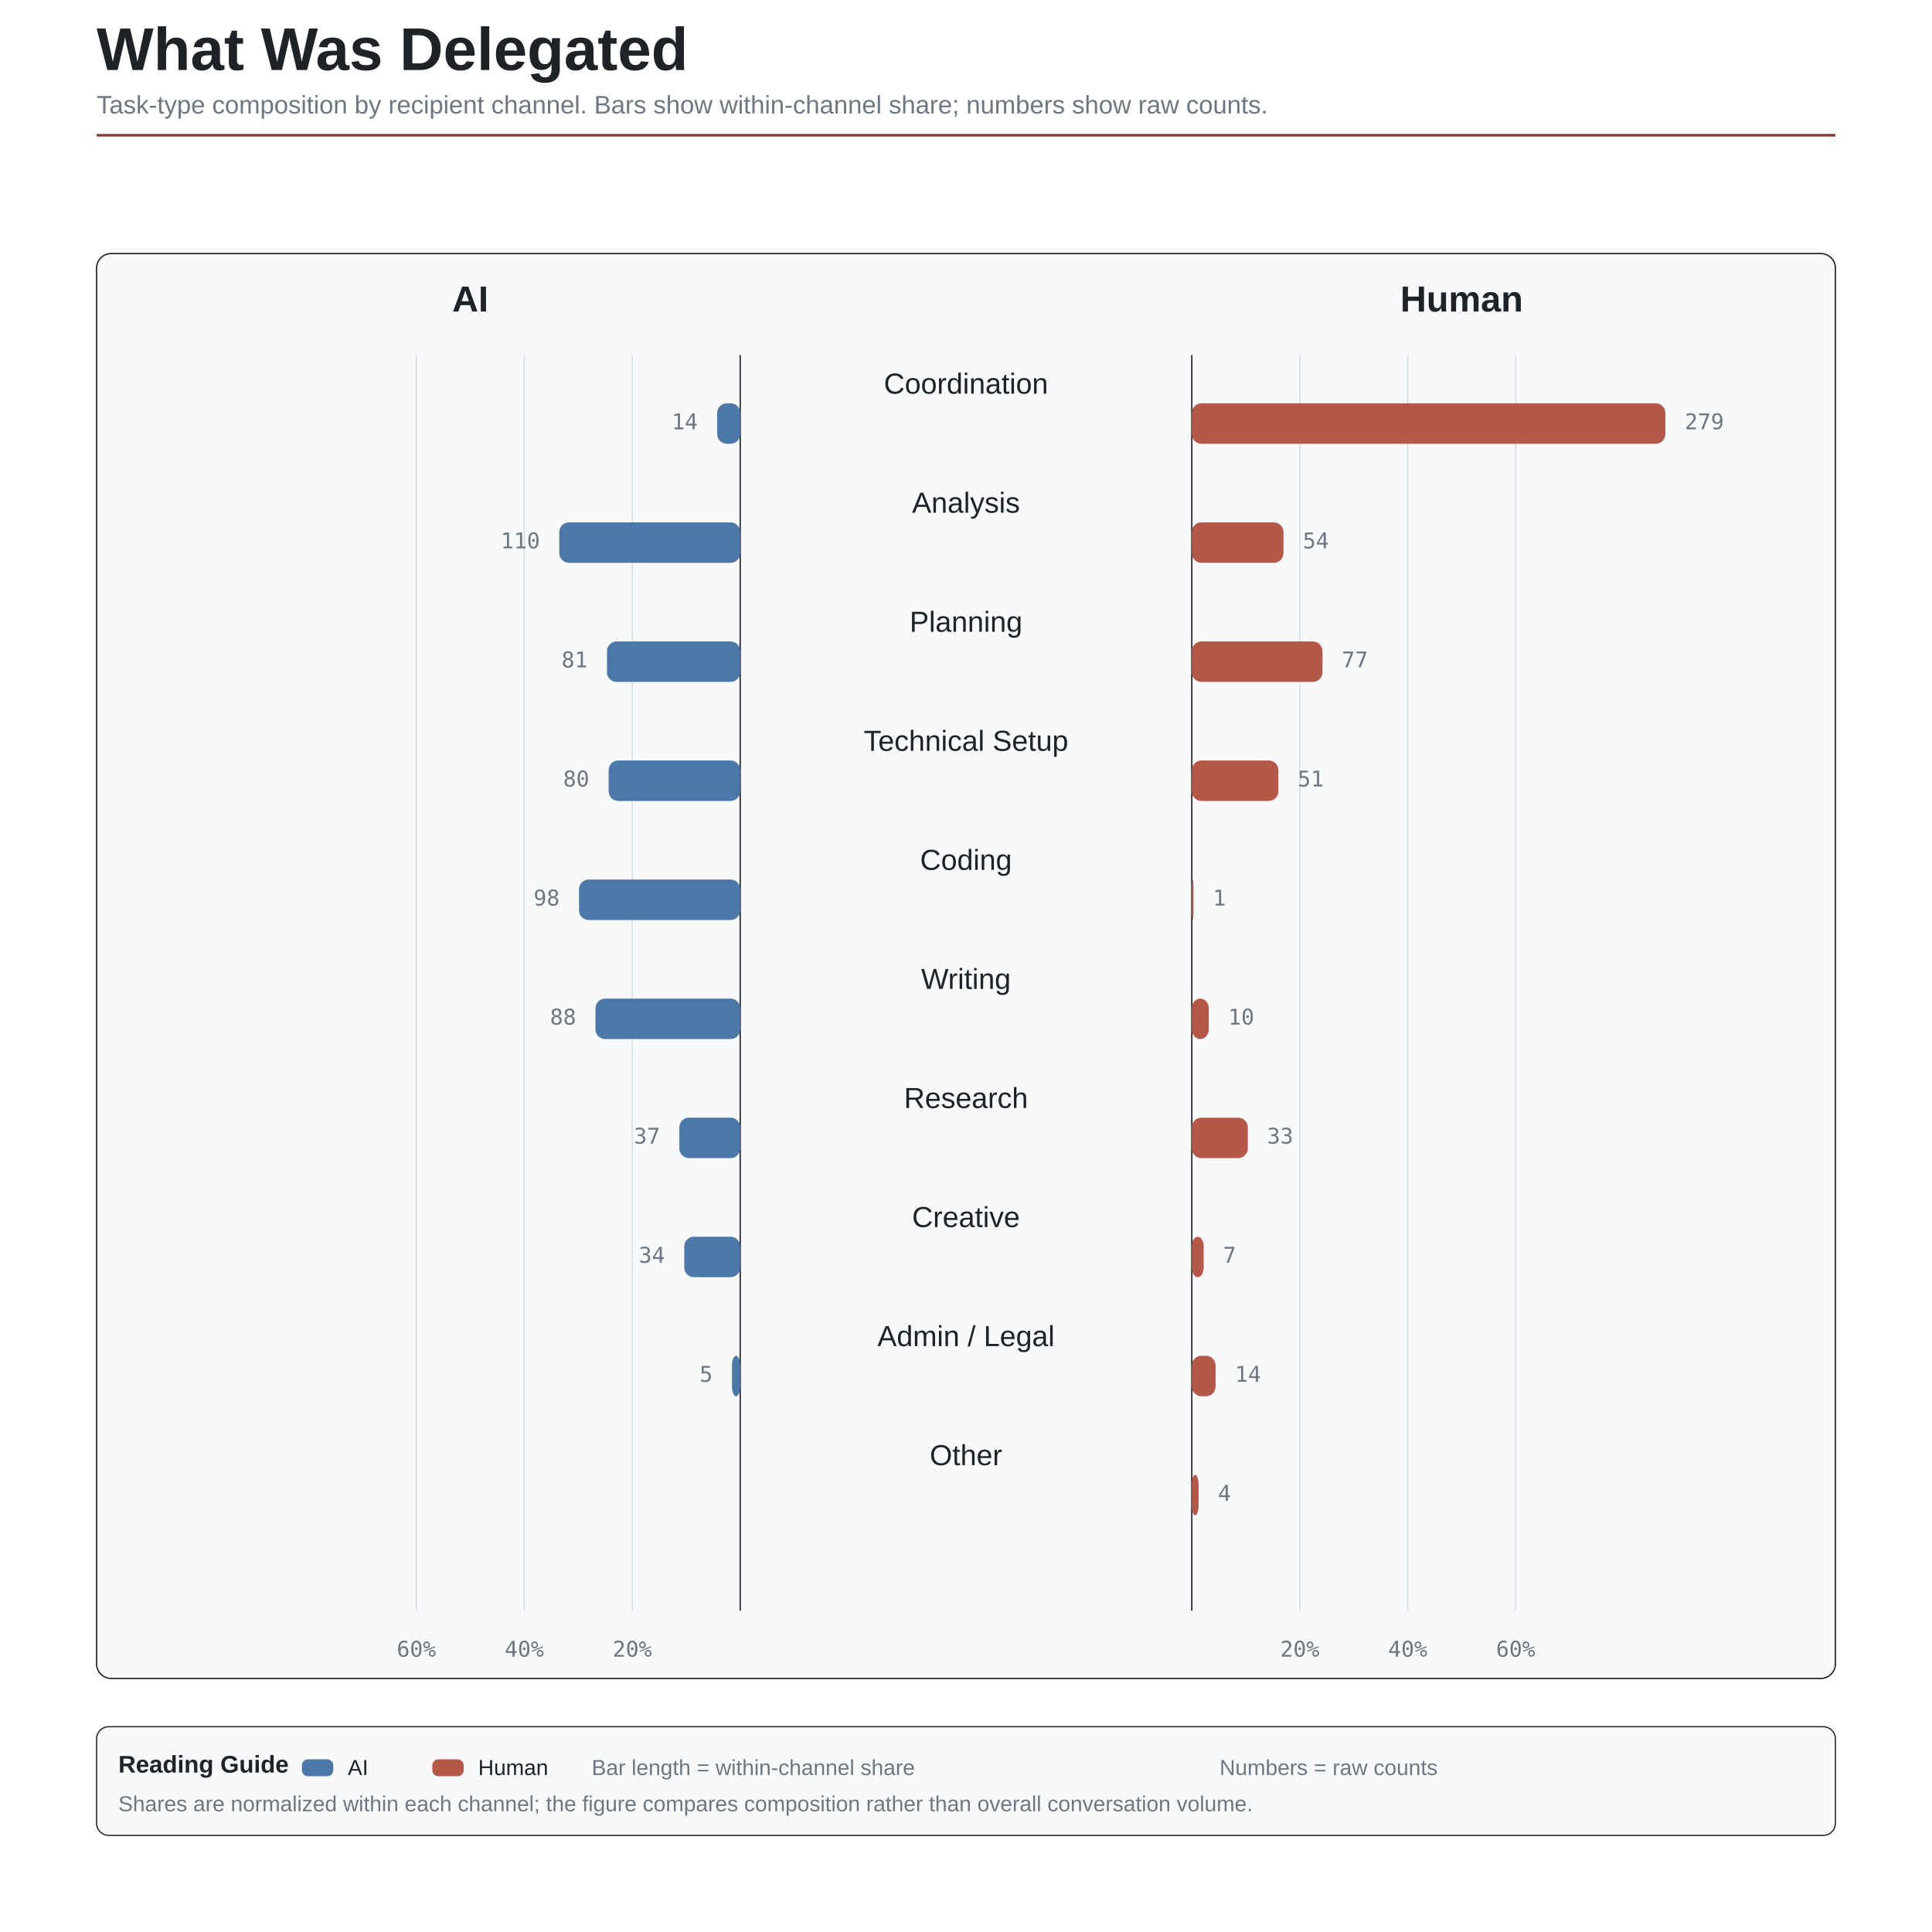
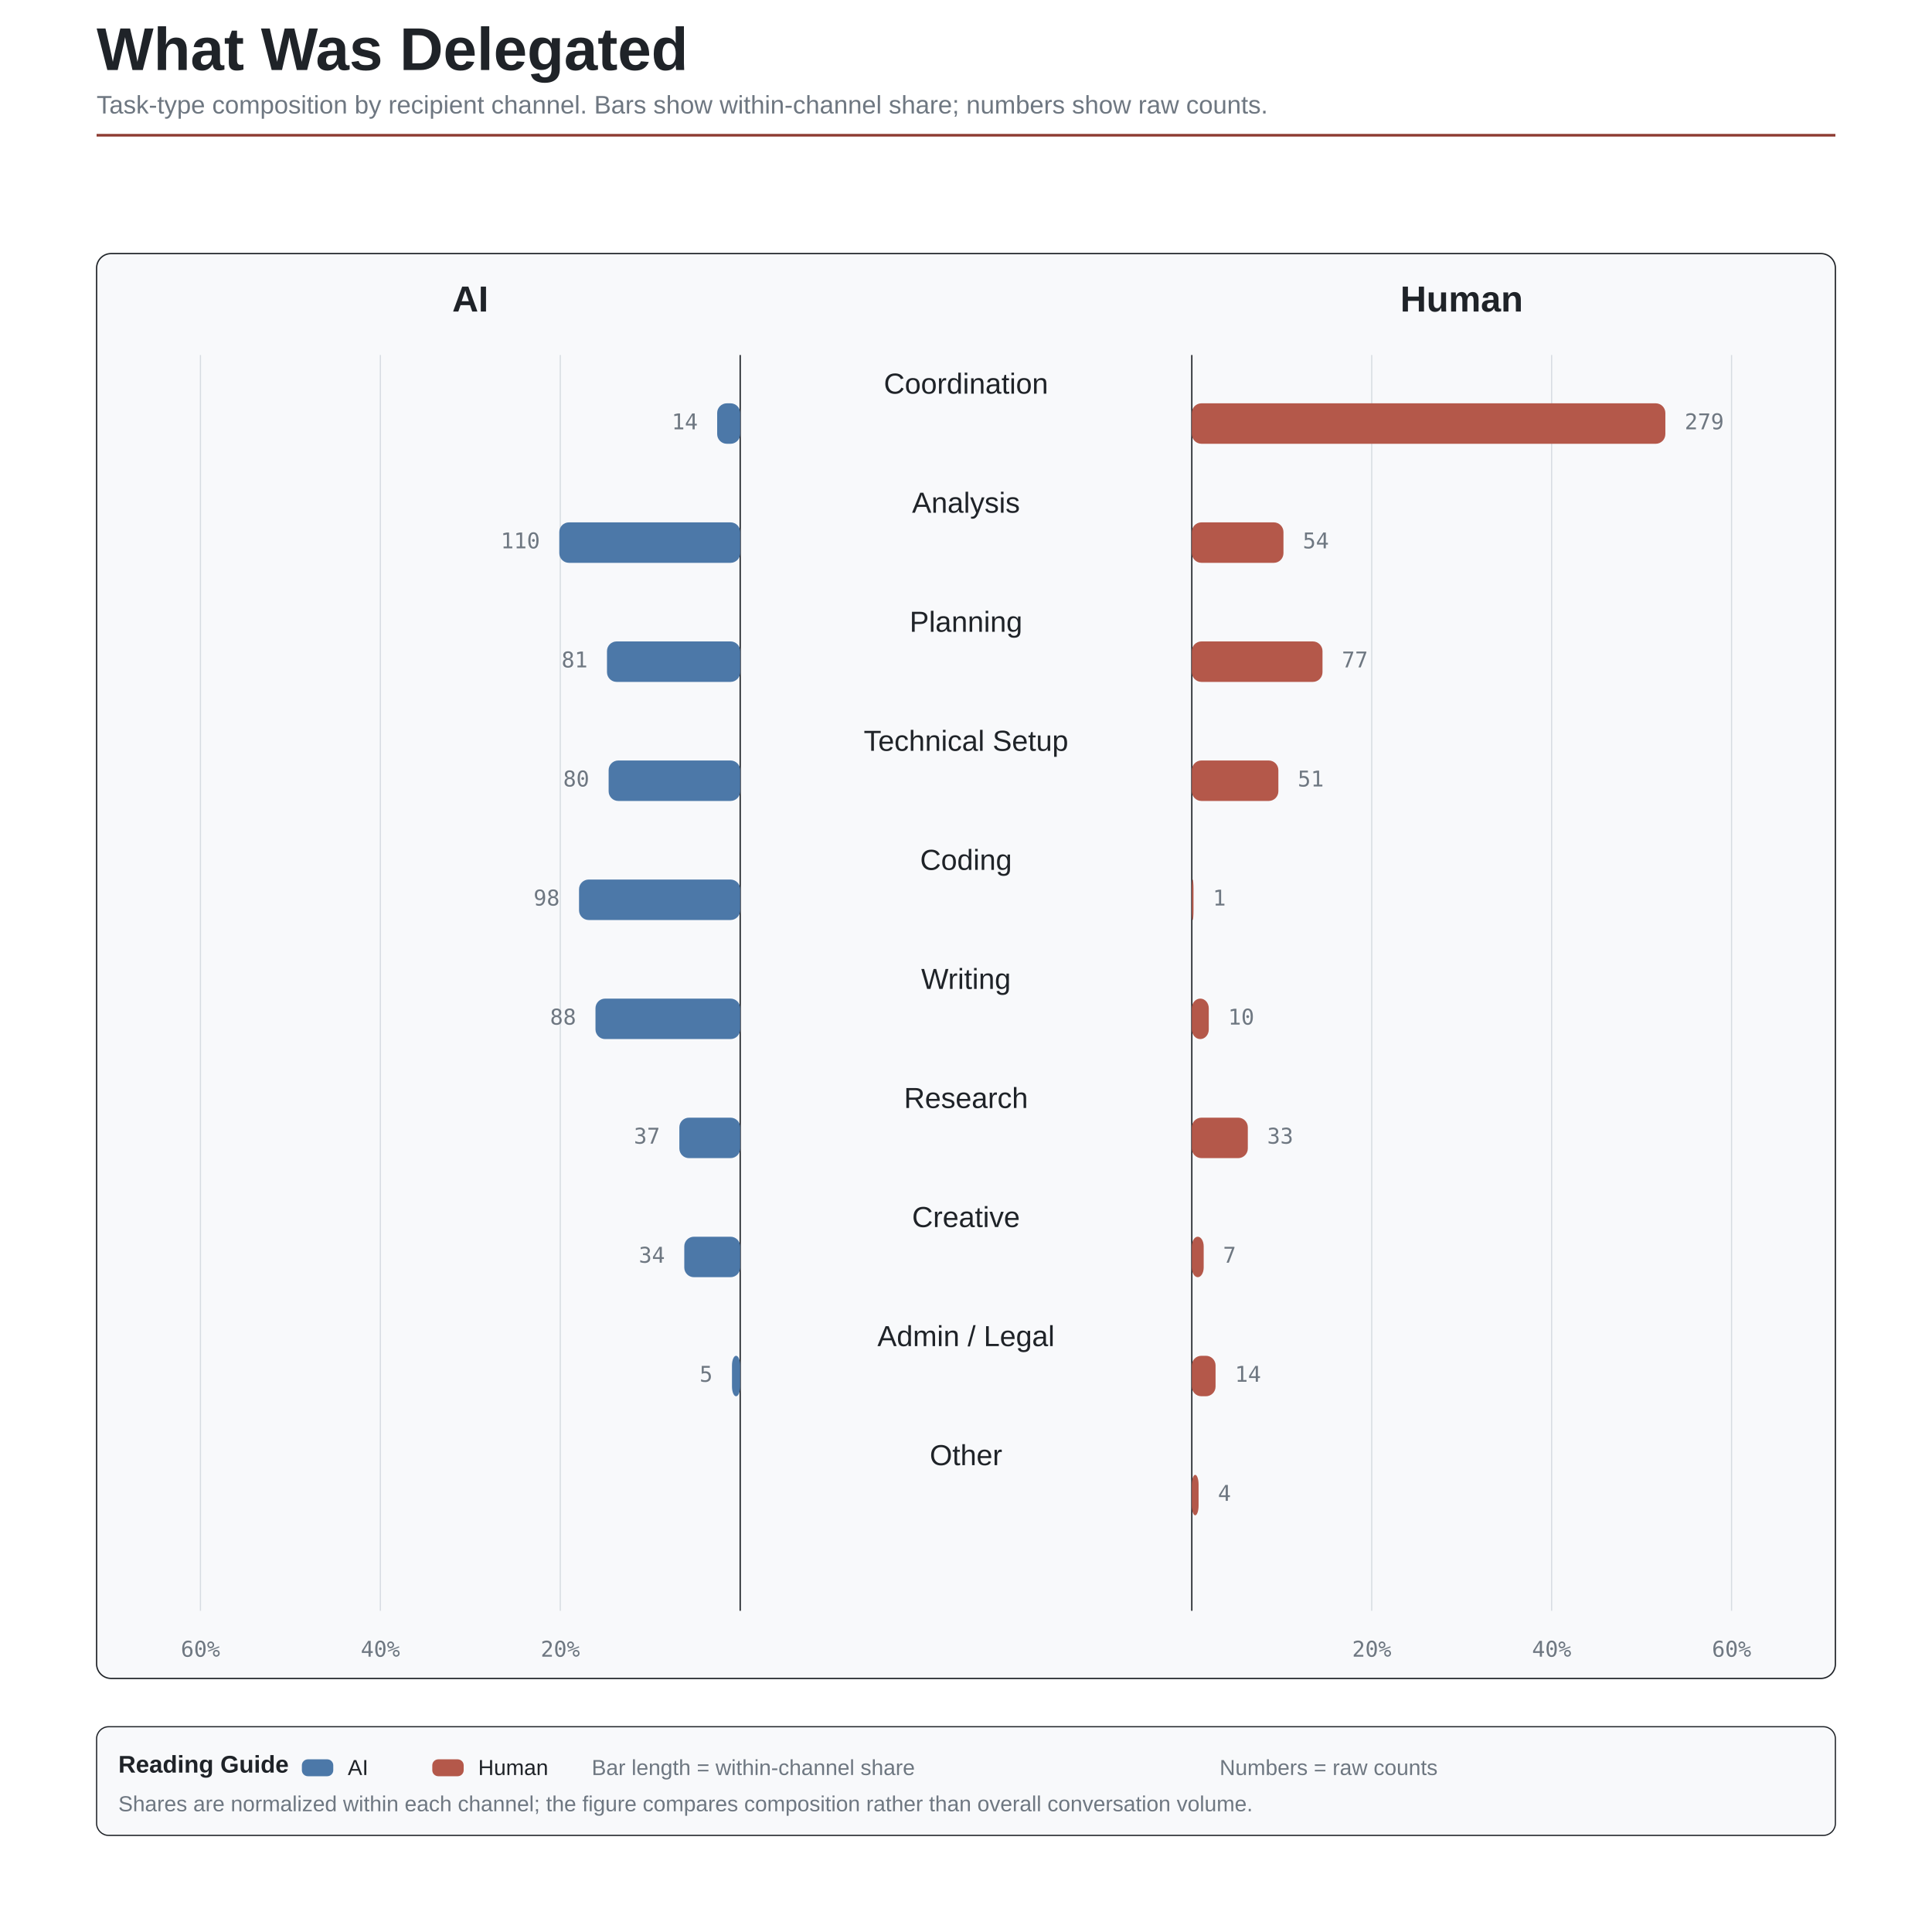
<svg xmlns="http://www.w3.org/2000/svg" width="1600" height="1600" viewBox="0 0 1600 1600">
  <rect width="1600" height="1600" fill="#FFFFFF" />
  <text x="80.00" y="58.00" font-family="IBM Plex Sans, Segoe UI, Arial, Helvetica, sans-serif" font-size="50" fill="#1F2328" font-weight="700">What Was Delegated</text>
  <text x="80.00" y="94.00" font-family="IBM Plex Sans, Segoe UI, Arial, Helvetica, sans-serif" font-size="21" fill="#6E7781">Task-type composition by recipient channel. Bars show within-channel share; numbers show raw counts.</text>
  <line x1="80" y1="112" x2="1520" y2="112" stroke="#8D3B32" stroke-width="2.2" />
  <rect x="80.00" y="210.00" width="1440.00" height="1180.00" rx="12" fill="#F8F9FB" stroke="#1F2328" stroke-width="1.1" />
  <rect x="80.00" y="1430.00" width="1440.00" height="90.00" rx="10" fill="#F8F9FB" stroke="#1F2328" stroke-width="1.0" />
-   <line x1="523.60" y1="294" x2="523.60" y2="1334" stroke="#D7DCE2" stroke-width="1" />
-   <line x1="1076.40" y1="294" x2="1076.40" y2="1334" stroke="#D7DCE2" stroke-width="1" />
-   <text x="523.60" y="1372.00" font-family="Space Mono, Cascadia Mono, Consolas, monospace" font-size="18" fill="#6E7781" text-anchor="middle">20%</text>
-   <text x="1076.40" y="1372.00" font-family="Space Mono, Cascadia Mono, Consolas, monospace" font-size="18" fill="#6E7781" text-anchor="middle">20%</text>
-   <line x1="434.20" y1="294" x2="434.20" y2="1334" stroke="#D7DCE2" stroke-width="1" />
-   <line x1="1165.80" y1="294" x2="1165.80" y2="1334" stroke="#D7DCE2" stroke-width="1" />
-   <text x="434.20" y="1372.00" font-family="Space Mono, Cascadia Mono, Consolas, monospace" font-size="18" fill="#6E7781" text-anchor="middle">40%</text>
-   <text x="1165.80" y="1372.00" font-family="Space Mono, Cascadia Mono, Consolas, monospace" font-size="18" fill="#6E7781" text-anchor="middle">40%</text>
-   <line x1="344.80" y1="294" x2="344.80" y2="1334" stroke="#D7DCE2" stroke-width="1" />
-   <line x1="1255.20" y1="294" x2="1255.20" y2="1334" stroke="#D7DCE2" stroke-width="1" />
-   <text x="344.80" y="1372.00" font-family="Space Mono, Cascadia Mono, Consolas, monospace" font-size="18" fill="#6E7781" text-anchor="middle">60%</text>
-   <text x="1255.20" y="1372.00" font-family="Space Mono, Cascadia Mono, Consolas, monospace" font-size="18" fill="#6E7781" text-anchor="middle">60%</text>
+   <line x1="464.00" y1="294" x2="464.00" y2="1334" stroke="#D7DCE2" stroke-width="1" />
+   <line x1="1136.00" y1="294" x2="1136.00" y2="1334" stroke="#D7DCE2" stroke-width="1" />
+   <text x="464.00" y="1372.00" font-family="Space Mono, Cascadia Mono, Consolas, monospace" font-size="18" fill="#6E7781" text-anchor="middle">20%</text>
+   <text x="1136.00" y="1372.00" font-family="Space Mono, Cascadia Mono, Consolas, monospace" font-size="18" fill="#6E7781" text-anchor="middle">20%</text>
+   <line x1="315.00" y1="294" x2="315.00" y2="1334" stroke="#D7DCE2" stroke-width="1" />
+   <line x1="1285.00" y1="294" x2="1285.00" y2="1334" stroke="#D7DCE2" stroke-width="1" />
+   <text x="315.00" y="1372.00" font-family="Space Mono, Cascadia Mono, Consolas, monospace" font-size="18" fill="#6E7781" text-anchor="middle">40%</text>
+   <text x="1285.00" y="1372.00" font-family="Space Mono, Cascadia Mono, Consolas, monospace" font-size="18" fill="#6E7781" text-anchor="middle">40%</text>
+   <line x1="166.00" y1="294" x2="166.00" y2="1334" stroke="#D7DCE2" stroke-width="1" />
+   <line x1="1434.00" y1="294" x2="1434.00" y2="1334" stroke="#D7DCE2" stroke-width="1" />
+   <text x="166.00" y="1372.00" font-family="Space Mono, Cascadia Mono, Consolas, monospace" font-size="18" fill="#6E7781" text-anchor="middle">60%</text>
+   <text x="1434.00" y="1372.00" font-family="Space Mono, Cascadia Mono, Consolas, monospace" font-size="18" fill="#6E7781" text-anchor="middle">60%</text>
  <line x1="613.00" y1="294" x2="613.00" y2="1334" stroke="#1F2328" stroke-width="1.1" />
  <line x1="987.00" y1="294" x2="987.00" y2="1334" stroke="#1F2328" stroke-width="1.1" />
  <text x="389.50" y="258.00" font-family="IBM Plex Sans, Segoe UI, Arial, Helvetica, sans-serif" font-size="30" fill="#1F2328" font-weight="700" text-anchor="middle">AI</text>
  <text x="1210.50" y="258.00" font-family="IBM Plex Sans, Segoe UI, Arial, Helvetica, sans-serif" font-size="30" fill="#1F2328" font-weight="700" text-anchor="middle">Human</text>
  <text x="800.00" y="326.00" font-family="IBM Plex Sans, Segoe UI, Arial, Helvetica, sans-serif" font-size="24" fill="#1F2328" text-anchor="middle">Coordination</text>
  <rect x="593.93" y="334.00" width="19.07" height="33.52" rx="8" fill="#4C78A8" stroke="none" stroke-width="0" />
  <rect x="987.00" y="334.00" width="392.18" height="33.52" rx="8" fill="#B4584A" stroke="none" stroke-width="0" />
  <text x="577.93" y="355.52" font-family="Space Mono, Cascadia Mono, Consolas, monospace" font-size="18" fill="#6E7781" text-anchor="end">14</text>
  <text x="1395.18" y="355.52" font-family="Space Mono, Cascadia Mono, Consolas, monospace" font-size="18" fill="#6E7781">279</text>
  <text x="800.00" y="424.60" font-family="IBM Plex Sans, Segoe UI, Arial, Helvetica, sans-serif" font-size="24" fill="#1F2328" text-anchor="middle">Analysis</text>
  <rect x="463.18" y="432.60" width="149.82" height="33.52" rx="8" fill="#4C78A8" stroke="none" stroke-width="0" />
  <rect x="987.00" y="432.60" width="75.91" height="33.52" rx="8" fill="#B4584A" stroke="none" stroke-width="0" />
  <text x="447.18" y="454.12" font-family="Space Mono, Cascadia Mono, Consolas, monospace" font-size="18" fill="#6E7781" text-anchor="end">110</text>
  <text x="1078.91" y="454.12" font-family="Space Mono, Cascadia Mono, Consolas, monospace" font-size="18" fill="#6E7781">54</text>
  <text x="800.00" y="523.20" font-family="IBM Plex Sans, Segoe UI, Arial, Helvetica, sans-serif" font-size="24" fill="#1F2328" text-anchor="middle">Planning</text>
  <rect x="502.68" y="531.20" width="110.32" height="33.52" rx="8" fill="#4C78A8" stroke="none" stroke-width="0" />
  <rect x="987.00" y="531.20" width="108.24" height="33.52" rx="8" fill="#B4584A" stroke="none" stroke-width="0" />
  <text x="486.68" y="552.72" font-family="Space Mono, Cascadia Mono, Consolas, monospace" font-size="18" fill="#6E7781" text-anchor="end">81</text>
  <text x="1111.24" y="552.72" font-family="Space Mono, Cascadia Mono, Consolas, monospace" font-size="18" fill="#6E7781">77</text>
  <text x="800.00" y="621.80" font-family="IBM Plex Sans, Segoe UI, Arial, Helvetica, sans-serif" font-size="24" fill="#1F2328" text-anchor="middle">Technical Setup</text>
  <rect x="504.04" y="629.80" width="108.96" height="33.52" rx="8" fill="#4C78A8" stroke="none" stroke-width="0" />
  <rect x="987.00" y="629.80" width="71.69" height="33.52" rx="8" fill="#B4584A" stroke="none" stroke-width="0" />
  <text x="488.04" y="651.32" font-family="Space Mono, Cascadia Mono, Consolas, monospace" font-size="18" fill="#6E7781" text-anchor="end">80</text>
  <text x="1074.69" y="651.32" font-family="Space Mono, Cascadia Mono, Consolas, monospace" font-size="18" fill="#6E7781">51</text>
  <text x="800.00" y="720.40" font-family="IBM Plex Sans, Segoe UI, Arial, Helvetica, sans-serif" font-size="24" fill="#1F2328" text-anchor="middle">Coding</text>
  <rect x="479.53" y="728.40" width="133.47" height="33.52" rx="8" fill="#4C78A8" stroke="none" stroke-width="0" />
  <rect x="987.00" y="728.40" width="1.41" height="33.52" rx="8" fill="#B4584A" stroke="none" stroke-width="0" />
  <text x="463.53" y="749.92" font-family="Space Mono, Cascadia Mono, Consolas, monospace" font-size="18" fill="#6E7781" text-anchor="end">98</text>
  <text x="1004.41" y="749.92" font-family="Space Mono, Cascadia Mono, Consolas, monospace" font-size="18" fill="#6E7781">1</text>
  <text x="800.00" y="819.00" font-family="IBM Plex Sans, Segoe UI, Arial, Helvetica, sans-serif" font-size="24" fill="#1F2328" text-anchor="middle">Writing</text>
  <rect x="493.15" y="827.00" width="119.85" height="33.52" rx="8" fill="#4C78A8" stroke="none" stroke-width="0" />
  <rect x="987.00" y="827.00" width="14.06" height="33.52" rx="8" fill="#B4584A" stroke="none" stroke-width="0" />
  <text x="477.15" y="848.52" font-family="Space Mono, Cascadia Mono, Consolas, monospace" font-size="18" fill="#6E7781" text-anchor="end">88</text>
  <text x="1017.06" y="848.52" font-family="Space Mono, Cascadia Mono, Consolas, monospace" font-size="18" fill="#6E7781">10</text>
  <text x="800.00" y="917.60" font-family="IBM Plex Sans, Segoe UI, Arial, Helvetica, sans-serif" font-size="24" fill="#1F2328" text-anchor="middle">Research</text>
  <rect x="562.61" y="925.60" width="50.39" height="33.52" rx="8" fill="#4C78A8" stroke="none" stroke-width="0" />
  <rect x="987.00" y="925.60" width="46.39" height="33.52" rx="8" fill="#B4584A" stroke="none" stroke-width="0" />
  <text x="546.61" y="947.12" font-family="Space Mono, Cascadia Mono, Consolas, monospace" font-size="18" fill="#6E7781" text-anchor="end">37</text>
  <text x="1049.39" y="947.12" font-family="Space Mono, Cascadia Mono, Consolas, monospace" font-size="18" fill="#6E7781">33</text>
  <text x="800.00" y="1016.20" font-family="IBM Plex Sans, Segoe UI, Arial, Helvetica, sans-serif" font-size="24" fill="#1F2328" text-anchor="middle">Creative</text>
  <rect x="566.69" y="1024.20" width="46.31" height="33.52" rx="8" fill="#4C78A8" stroke="none" stroke-width="0" />
  <rect x="987.00" y="1024.20" width="9.84" height="33.52" rx="8" fill="#B4584A" stroke="none" stroke-width="0" />
  <text x="550.69" y="1045.72" font-family="Space Mono, Cascadia Mono, Consolas, monospace" font-size="18" fill="#6E7781" text-anchor="end">34</text>
  <text x="1012.84" y="1045.72" font-family="Space Mono, Cascadia Mono, Consolas, monospace" font-size="18" fill="#6E7781">7</text>
  <text x="800.00" y="1114.80" font-family="IBM Plex Sans, Segoe UI, Arial, Helvetica, sans-serif" font-size="24" fill="#1F2328" text-anchor="middle">Admin / Legal</text>
  <rect x="606.19" y="1122.80" width="6.81" height="33.52" rx="8" fill="#4C78A8" stroke="none" stroke-width="0" />
  <rect x="987.00" y="1122.80" width="19.68" height="33.52" rx="8" fill="#B4584A" stroke="none" stroke-width="0" />
  <text x="590.19" y="1144.32" font-family="Space Mono, Cascadia Mono, Consolas, monospace" font-size="18" fill="#6E7781" text-anchor="end">5</text>
  <text x="1022.68" y="1144.32" font-family="Space Mono, Cascadia Mono, Consolas, monospace" font-size="18" fill="#6E7781">14</text>
  <text x="800.00" y="1213.40" font-family="IBM Plex Sans, Segoe UI, Arial, Helvetica, sans-serif" font-size="24" fill="#1F2328" text-anchor="middle">Other</text>
  <rect x="987.00" y="1221.40" width="5.62" height="33.52" rx="8" fill="#B4584A" stroke="none" stroke-width="0" />
  <text x="1008.62" y="1242.92" font-family="Space Mono, Cascadia Mono, Consolas, monospace" font-size="18" fill="#6E7781">4</text>
  <text x="98.00" y="1468.00" font-family="IBM Plex Sans, Segoe UI, Arial, Helvetica, sans-serif" font-size="20" fill="#1F2328" font-weight="700">Reading Guide</text>
  <rect x="250.00" y="1457.00" width="26.00" height="14.00" rx="5" fill="#4C78A8" stroke="none" stroke-width="0" />
  <text x="288.00" y="1470.00" font-family="IBM Plex Sans, Segoe UI, Arial, Helvetica, sans-serif" font-size="18" fill="#1F2328">AI</text>
  <rect x="358.00" y="1457.00" width="26.00" height="14.00" rx="5" fill="#B4584A" stroke="none" stroke-width="0" />
  <text x="396.00" y="1470.00" font-family="IBM Plex Sans, Segoe UI, Arial, Helvetica, sans-serif" font-size="18" fill="#1F2328">Human</text>
  <text x="490.00" y="1470.00" font-family="IBM Plex Sans, Segoe UI, Arial, Helvetica, sans-serif" font-size="18" fill="#6E7781">Bar length = within-channel share</text>
  <text x="1010.00" y="1470.00" font-family="IBM Plex Sans, Segoe UI, Arial, Helvetica, sans-serif" font-size="18" fill="#6E7781">Numbers = raw counts</text>
  <text x="98.00" y="1500.00" font-family="IBM Plex Sans, Segoe UI, Arial, Helvetica, sans-serif" font-size="18" fill="#6E7781">Shares are normalized within each channel; the figure compares composition rather than overall conversation volume.</text>
</svg>
